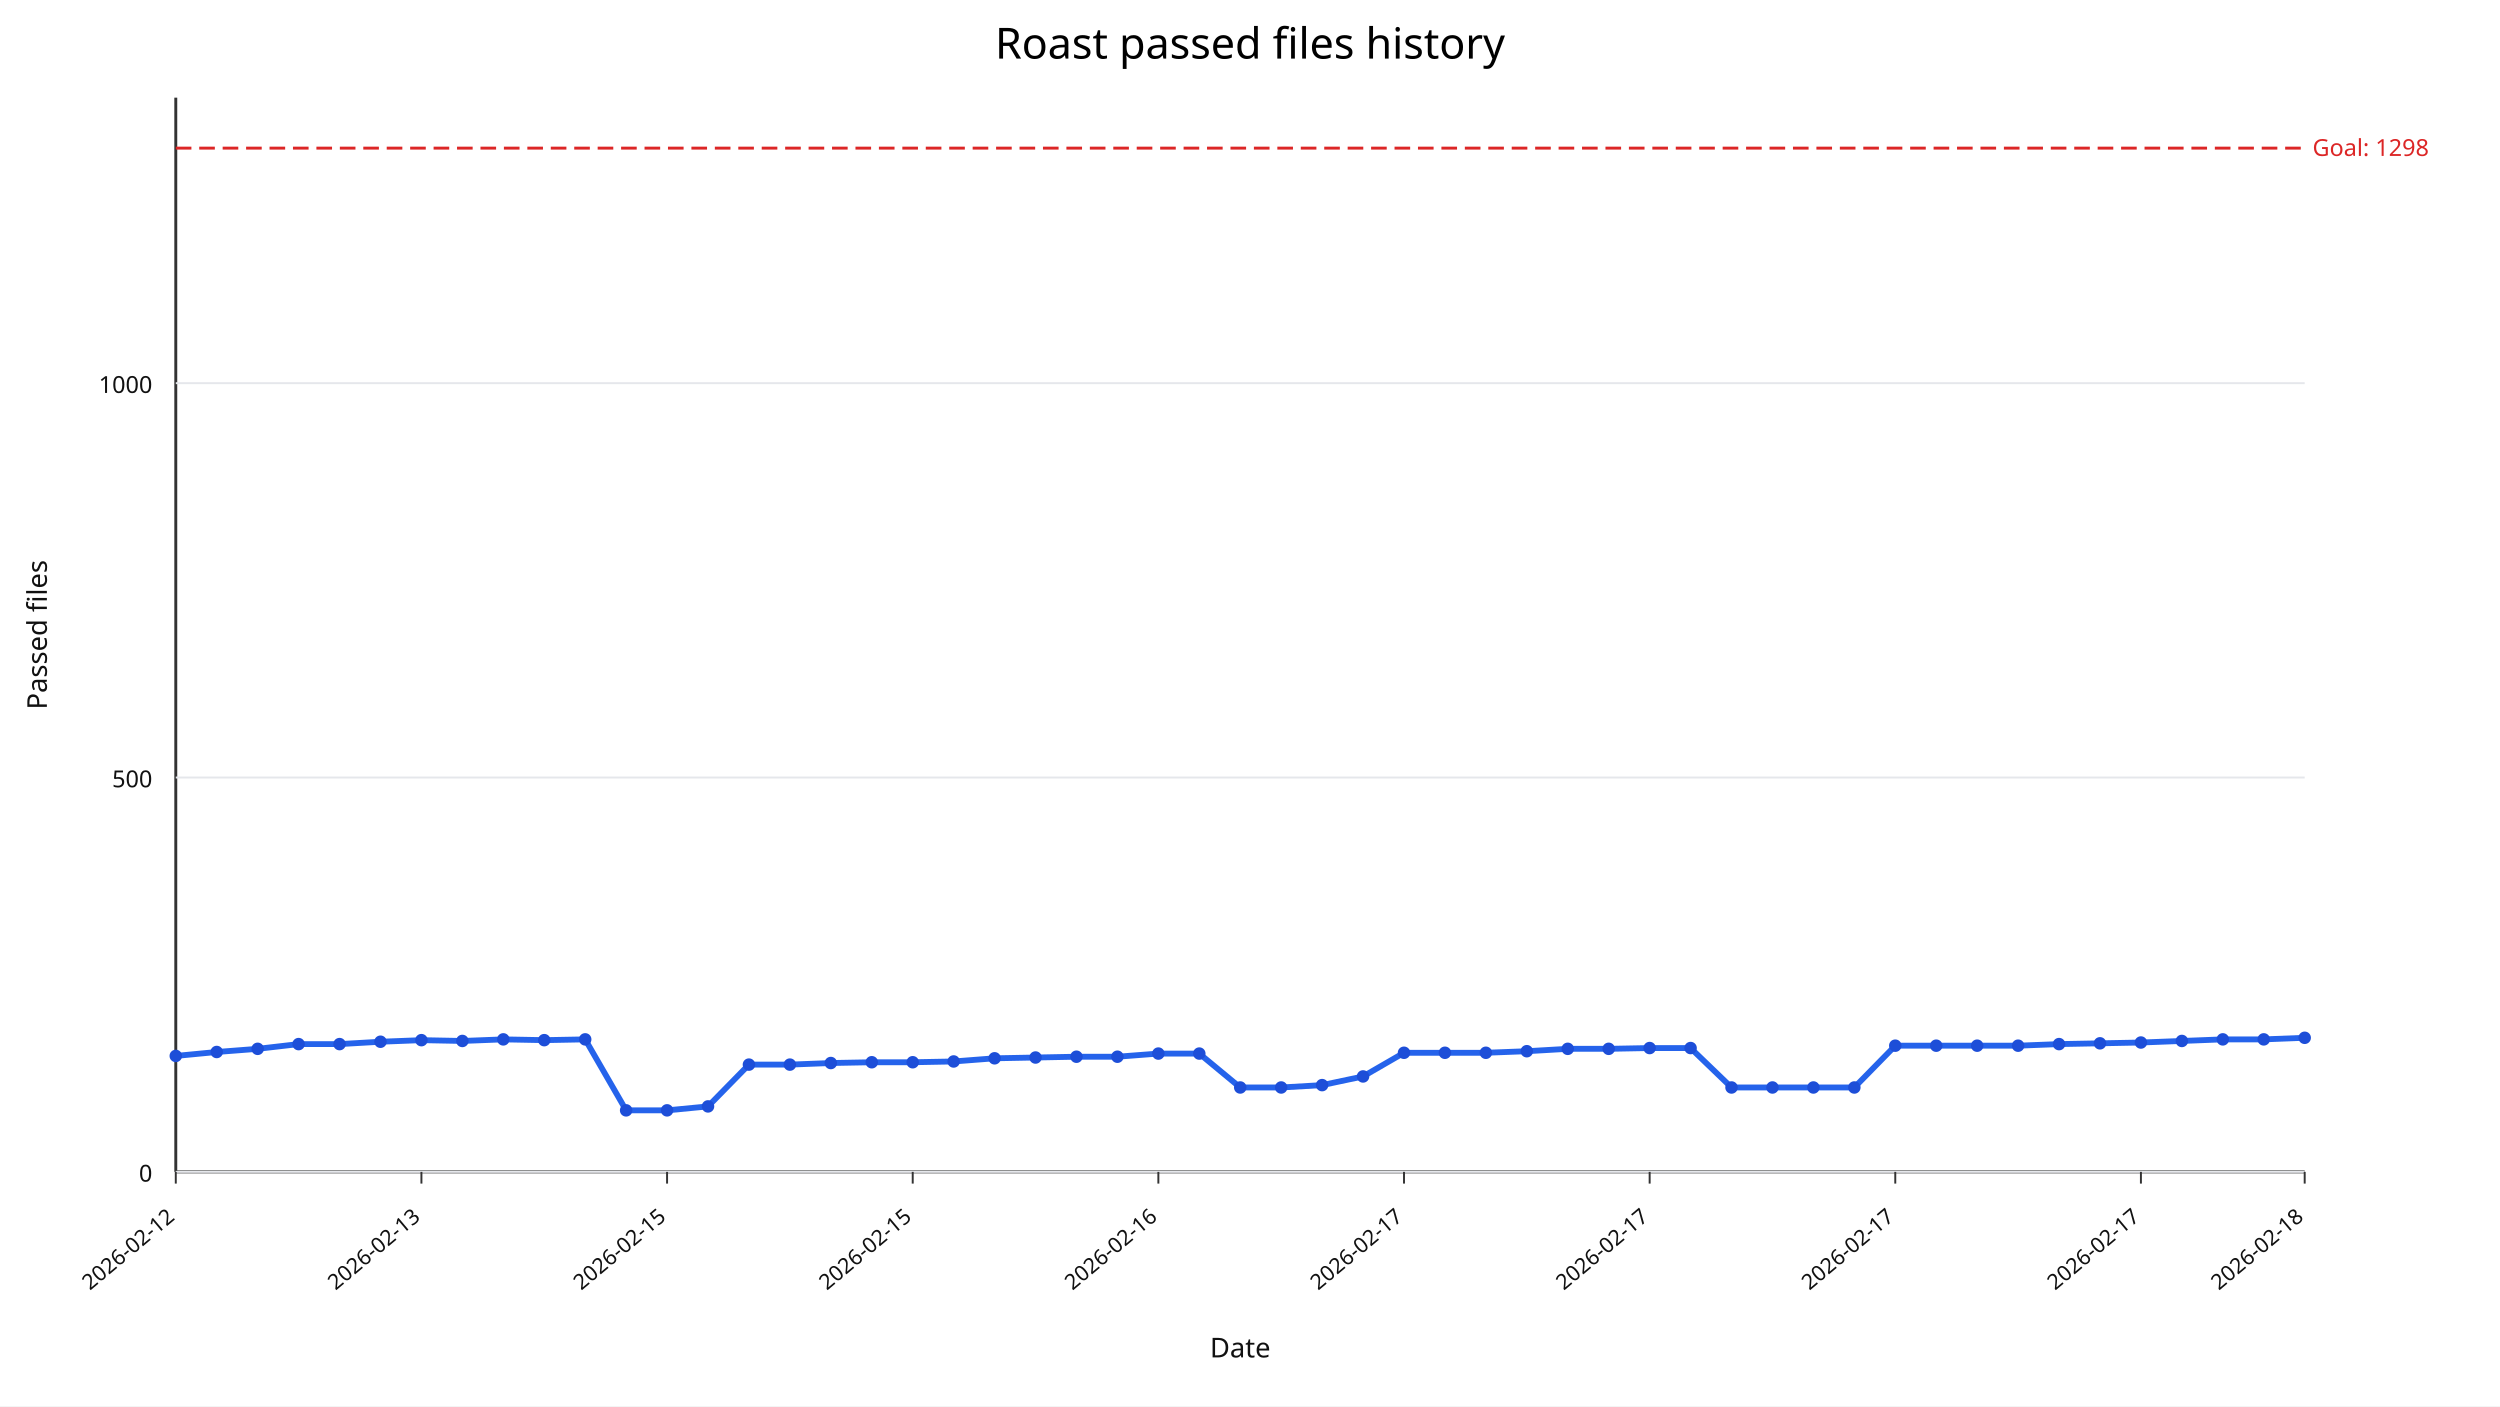
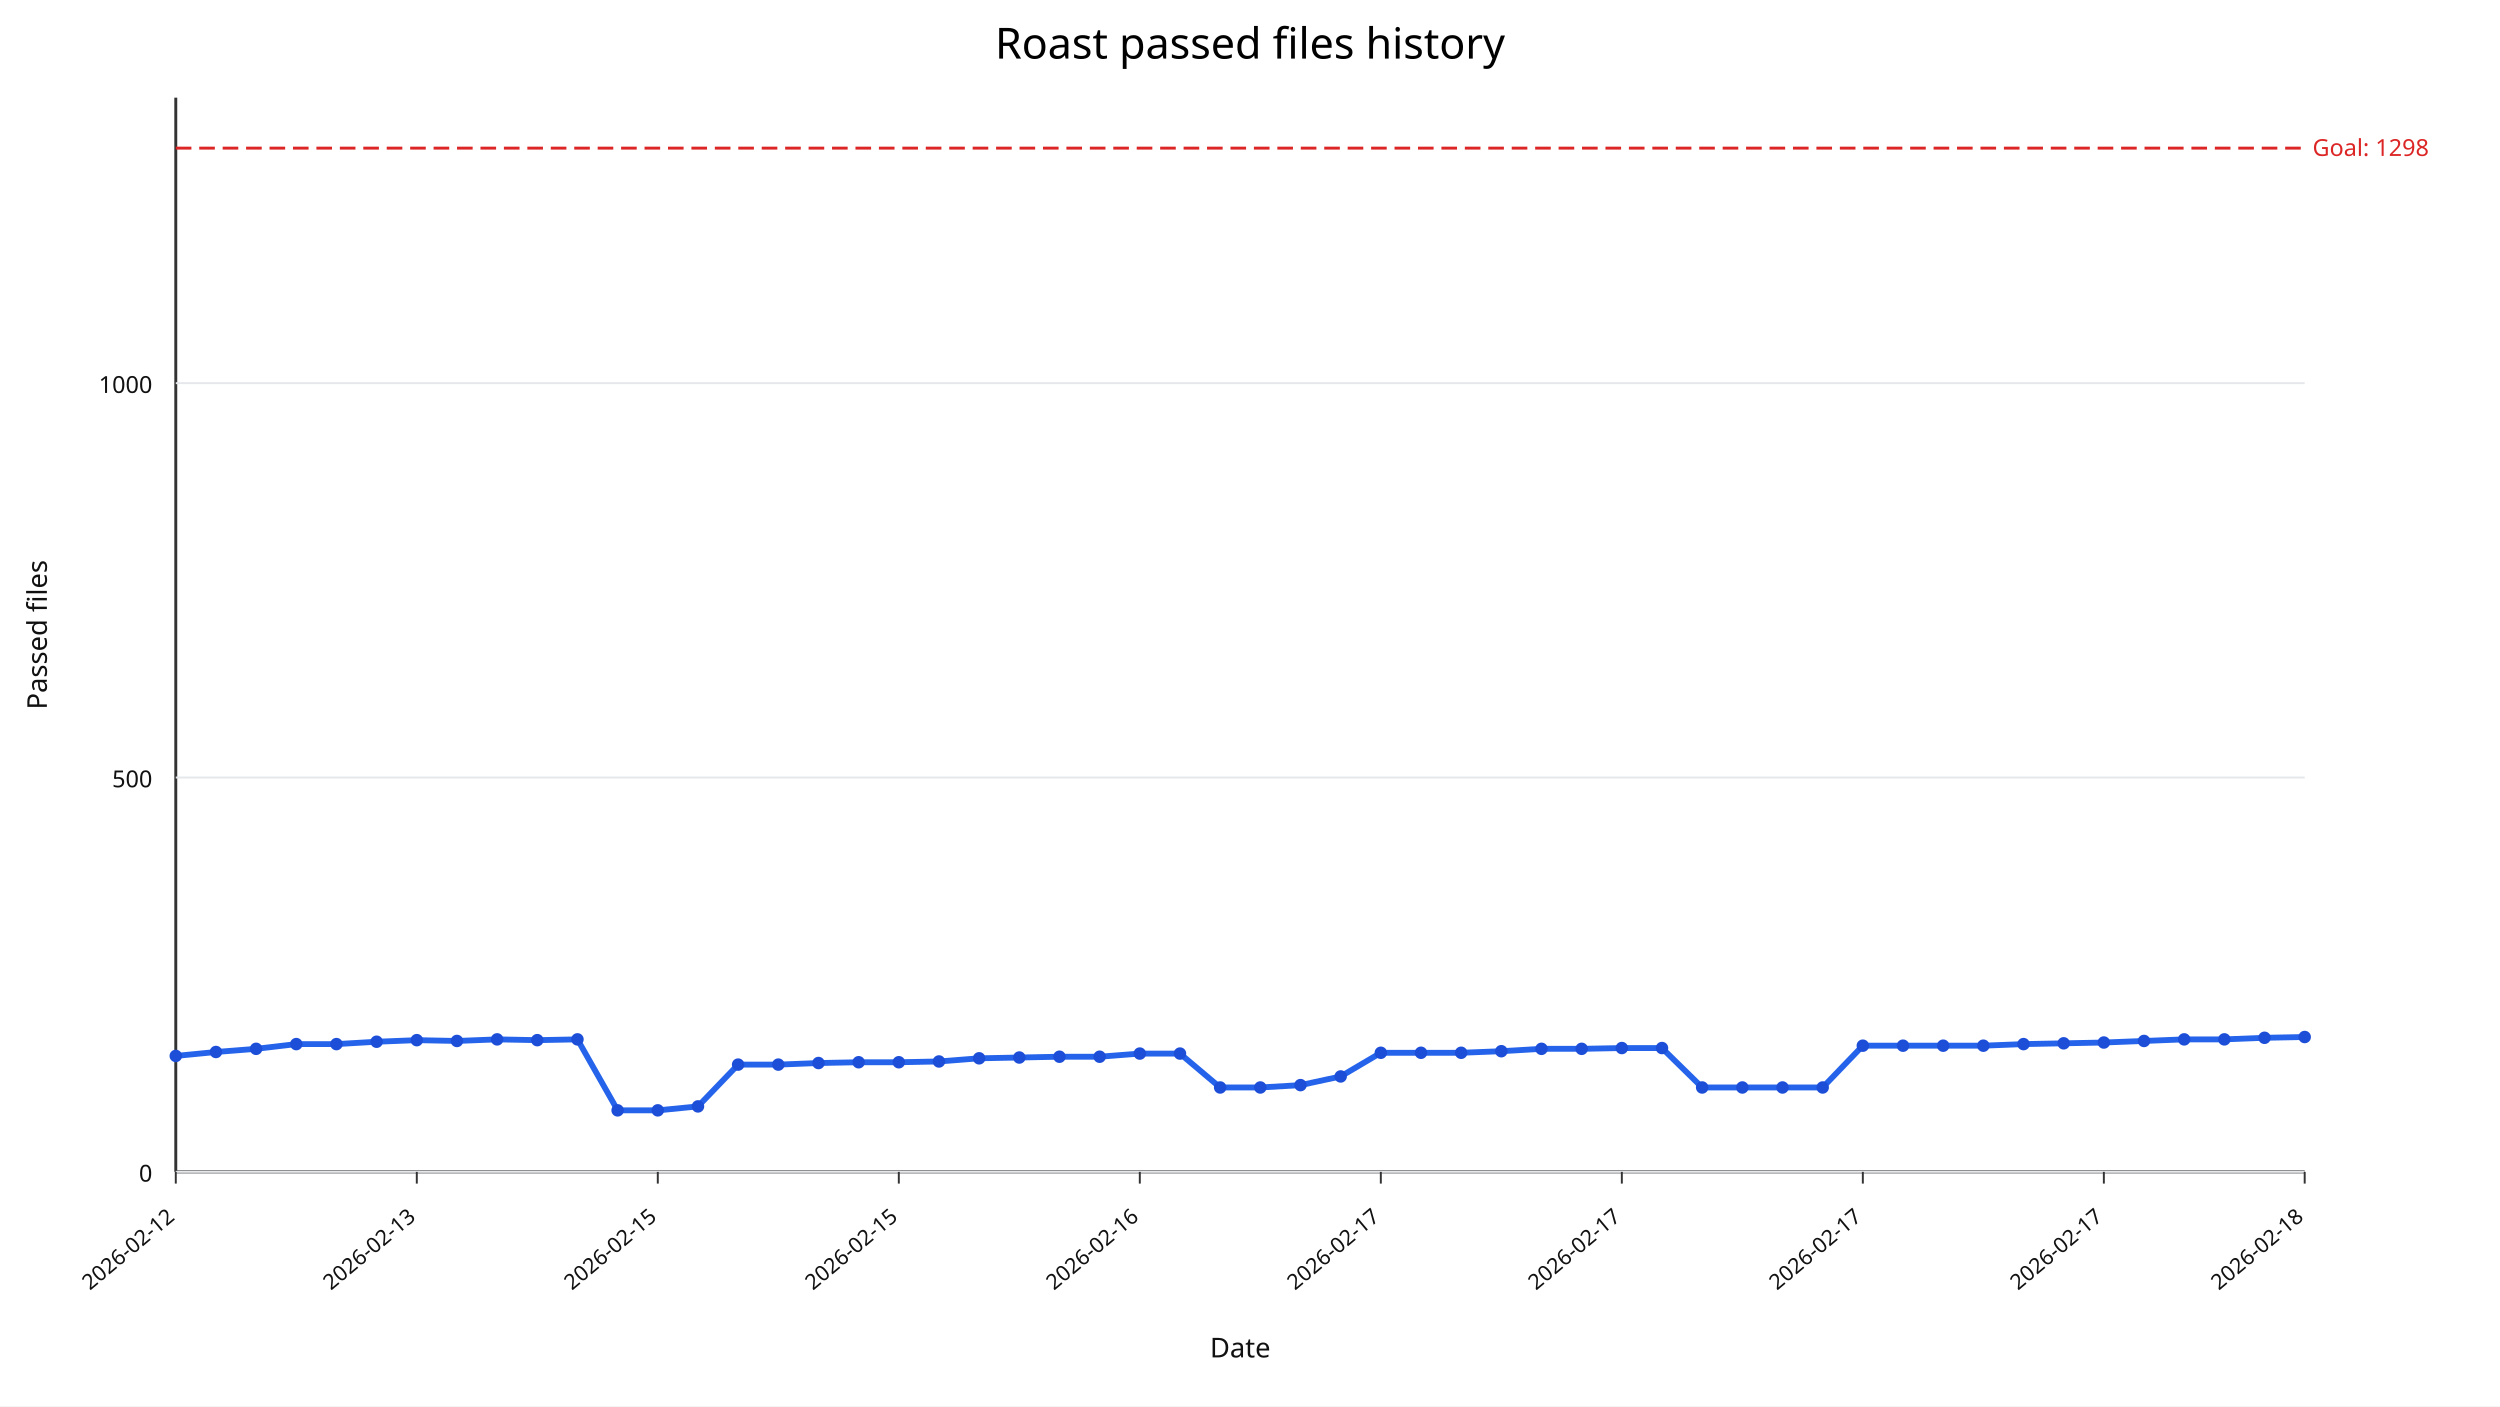
<svg xmlns="http://www.w3.org/2000/svg" width="1280" height="720" viewBox="0 0 1280 720">
  <rect width="100%" height="100%" fill="#ffffff" />
  <text x="640" y="30" text-anchor="middle" font-size="22" font-family="sans-serif">Roast passed files history</text>
  <line x1="90" y1="600" x2="1180" y2="600" stroke="#333" stroke-width="1.5" />
  <line x1="90" y1="50" x2="90" y2="600" stroke="#333" stroke-width="1.5" />
  <line x1="90" y1="600.00" x2="1180" y2="600.00" stroke="#e5e7eb" stroke-width="1" />
  <text x="78" y="605.00" text-anchor="end" font-size="12" fill="#111" font-family="sans-serif">0</text>
  <line x1="90" y1="398.09" x2="1180" y2="398.09" stroke="#e5e7eb" stroke-width="1" />
  <text x="78" y="403.09" text-anchor="end" font-size="12" fill="#111" font-family="sans-serif">500</text>
  <line x1="90" y1="196.18" x2="1180" y2="196.18" stroke="#e5e7eb" stroke-width="1" />
  <text x="78" y="201.18" text-anchor="end" font-size="12" fill="#111" font-family="sans-serif">1000</text>
  <line x1="90.00" y1="600" x2="90.00" y2="606" stroke="#333" stroke-width="1" />
  <text x="90.00" y="624" text-anchor="end" font-size="11" fill="#111" transform="rotate(-40 90.00,624)" font-family="sans-serif">2026-02-12</text>
-   <line x1="215.77" y1="600" x2="215.77" y2="606" stroke="#333" stroke-width="1" />
-   <text x="215.77" y="624" text-anchor="end" font-size="11" fill="#111" transform="rotate(-40 215.77,624)" font-family="sans-serif">2026-02-13</text>
-   <line x1="341.54" y1="600" x2="341.54" y2="606" stroke="#333" stroke-width="1" />
-   <text x="341.54" y="624" text-anchor="end" font-size="11" fill="#111" transform="rotate(-40 341.54,624)" font-family="sans-serif">2026-02-15</text>
-   <line x1="467.31" y1="600" x2="467.31" y2="606" stroke="#333" stroke-width="1" />
-   <text x="467.31" y="624" text-anchor="end" font-size="11" fill="#111" transform="rotate(-40 467.31,624)" font-family="sans-serif">2026-02-15</text>
-   <line x1="593.08" y1="600" x2="593.08" y2="606" stroke="#333" stroke-width="1" />
-   <text x="593.08" y="624" text-anchor="end" font-size="11" fill="#111" transform="rotate(-40 593.08,624)" font-family="sans-serif">2026-02-16</text>
-   <line x1="718.85" y1="600" x2="718.85" y2="606" stroke="#333" stroke-width="1" />
-   <text x="718.85" y="624" text-anchor="end" font-size="11" fill="#111" transform="rotate(-40 718.85,624)" font-family="sans-serif">2026-02-17</text>
-   <line x1="844.62" y1="600" x2="844.62" y2="606" stroke="#333" stroke-width="1" />
-   <text x="844.62" y="624" text-anchor="end" font-size="11" fill="#111" transform="rotate(-40 844.62,624)" font-family="sans-serif">2026-02-17</text>
-   <line x1="970.38" y1="600" x2="970.38" y2="606" stroke="#333" stroke-width="1" />
-   <text x="970.38" y="624" text-anchor="end" font-size="11" fill="#111" transform="rotate(-40 970.38,624)" font-family="sans-serif">2026-02-17</text>
-   <line x1="1096.15" y1="600" x2="1096.15" y2="606" stroke="#333" stroke-width="1" />
-   <text x="1096.15" y="624" text-anchor="end" font-size="11" fill="#111" transform="rotate(-40 1096.15,624)" font-family="sans-serif">2026-02-17</text>
+   <line x1="213.40" y1="600" x2="213.40" y2="606" stroke="#333" stroke-width="1" />
+   <text x="213.40" y="624" text-anchor="end" font-size="11" fill="#111" transform="rotate(-40 213.40,624)" font-family="sans-serif">2026-02-13</text>
+   <line x1="336.79" y1="600" x2="336.79" y2="606" stroke="#333" stroke-width="1" />
+   <text x="336.79" y="624" text-anchor="end" font-size="11" fill="#111" transform="rotate(-40 336.79,624)" font-family="sans-serif">2026-02-15</text>
+   <line x1="460.19" y1="600" x2="460.19" y2="606" stroke="#333" stroke-width="1" />
+   <text x="460.19" y="624" text-anchor="end" font-size="11" fill="#111" transform="rotate(-40 460.19,624)" font-family="sans-serif">2026-02-15</text>
+   <line x1="583.58" y1="600" x2="583.58" y2="606" stroke="#333" stroke-width="1" />
+   <text x="583.58" y="624" text-anchor="end" font-size="11" fill="#111" transform="rotate(-40 583.58,624)" font-family="sans-serif">2026-02-16</text>
+   <line x1="706.98" y1="600" x2="706.98" y2="606" stroke="#333" stroke-width="1" />
+   <text x="706.98" y="624" text-anchor="end" font-size="11" fill="#111" transform="rotate(-40 706.98,624)" font-family="sans-serif">2026-02-17</text>
+   <line x1="830.38" y1="600" x2="830.38" y2="606" stroke="#333" stroke-width="1" />
+   <text x="830.38" y="624" text-anchor="end" font-size="11" fill="#111" transform="rotate(-40 830.38,624)" font-family="sans-serif">2026-02-17</text>
+   <line x1="953.77" y1="600" x2="953.77" y2="606" stroke="#333" stroke-width="1" />
+   <text x="953.77" y="624" text-anchor="end" font-size="11" fill="#111" transform="rotate(-40 953.77,624)" font-family="sans-serif">2026-02-17</text>
+   <line x1="1077.17" y1="600" x2="1077.17" y2="606" stroke="#333" stroke-width="1" />
+   <text x="1077.17" y="624" text-anchor="end" font-size="11" fill="#111" transform="rotate(-40 1077.17,624)" font-family="sans-serif">2026-02-17</text>
  <line x1="1180.00" y1="600" x2="1180.00" y2="606" stroke="#333" stroke-width="1" />
  <text x="1180.00" y="624" text-anchor="end" font-size="11" fill="#111" transform="rotate(-40 1180.00,624)" font-family="sans-serif">2026-02-18</text>
  <line x1="90" y1="75.84" x2="1180" y2="75.84" stroke="#dc2626" stroke-width="1.5" stroke-dasharray="8,4" />
  <text x="1184" y="79.84" font-size="12" fill="#dc2626" font-family="sans-serif">Goal: 1298</text>
-   <polyline fill="none" stroke="#2563eb" stroke-width="3" points="90.00,540.64 110.96,538.62 131.92,537.00 152.88,534.58 173.85,534.58 194.81,533.37 215.77,532.56 236.73,532.97 257.69,532.16 278.65,532.56 299.62,532.16 320.58,568.50 341.54,568.50 362.50,566.48 383.46,545.08 404.42,545.08 425.38,544.27 446.35,543.87 467.31,543.87 488.27,543.47 509.23,541.85 530.19,541.45 551.15,541.04 572.12,541.04 593.08,539.43 614.04,539.43 635.00,556.79 655.96,556.79 676.92,555.58 697.88,551.14 718.85,539.02 739.81,539.02 760.77,539.02 781.73,538.22 802.69,537.00 823.65,537.00 844.62,536.60 865.58,536.60 886.54,556.79 907.50,556.79 928.46,556.79 949.42,556.79 970.38,535.39 991.35,535.39 1012.31,535.39 1033.27,535.39 1054.23,534.58 1075.19,534.18 1096.15,533.77 1117.12,532.97 1138.08,532.16 1159.04,532.16 1180.00,531.35" />
+   <polyline fill="none" stroke="#2563eb" stroke-width="3" points="90.00,540.64 110.57,538.62 131.13,537.00 151.70,534.58 172.26,534.58 192.83,533.37 213.40,532.56 233.96,532.97 254.53,532.16 275.09,532.56 295.66,532.16 316.23,568.50 336.79,568.50 357.36,566.48 377.92,545.08 398.49,545.08 419.06,544.27 439.62,543.87 460.19,543.87 480.75,543.47 501.32,541.85 521.89,541.45 542.45,541.04 563.02,541.04 583.58,539.43 604.15,539.43 624.72,556.79 645.28,556.79 665.85,555.58 686.42,551.14 706.98,539.02 727.55,539.02 748.11,539.02 768.68,538.22 789.25,537.00 809.81,537.00 830.38,536.60 850.94,536.60 871.51,556.79 892.08,556.79 912.64,556.79 933.21,556.79 953.77,535.39 974.34,535.39 994.91,535.39 1015.47,535.39 1036.04,534.58 1056.60,534.18 1077.17,533.77 1097.74,532.97 1118.30,532.16 1138.87,532.16 1159.43,531.35 1180.00,530.95" />
  <circle cx="90.00" cy="540.64" r="3.2" fill="#1d4ed8" />
-   <circle cx="110.96" cy="538.62" r="3.2" fill="#1d4ed8" />
-   <circle cx="131.92" cy="537.00" r="3.2" fill="#1d4ed8" />
-   <circle cx="152.88" cy="534.58" r="3.2" fill="#1d4ed8" />
-   <circle cx="173.85" cy="534.58" r="3.2" fill="#1d4ed8" />
-   <circle cx="194.81" cy="533.37" r="3.2" fill="#1d4ed8" />
-   <circle cx="215.77" cy="532.56" r="3.2" fill="#1d4ed8" />
-   <circle cx="236.73" cy="532.97" r="3.2" fill="#1d4ed8" />
-   <circle cx="257.69" cy="532.16" r="3.2" fill="#1d4ed8" />
-   <circle cx="278.65" cy="532.56" r="3.2" fill="#1d4ed8" />
-   <circle cx="299.62" cy="532.16" r="3.2" fill="#1d4ed8" />
-   <circle cx="320.58" cy="568.50" r="3.2" fill="#1d4ed8" />
-   <circle cx="341.54" cy="568.50" r="3.2" fill="#1d4ed8" />
-   <circle cx="362.50" cy="566.48" r="3.2" fill="#1d4ed8" />
-   <circle cx="383.46" cy="545.08" r="3.2" fill="#1d4ed8" />
-   <circle cx="404.42" cy="545.08" r="3.2" fill="#1d4ed8" />
-   <circle cx="425.38" cy="544.27" r="3.2" fill="#1d4ed8" />
-   <circle cx="446.35" cy="543.87" r="3.2" fill="#1d4ed8" />
-   <circle cx="467.31" cy="543.87" r="3.2" fill="#1d4ed8" />
-   <circle cx="488.27" cy="543.47" r="3.2" fill="#1d4ed8" />
-   <circle cx="509.23" cy="541.85" r="3.2" fill="#1d4ed8" />
-   <circle cx="530.19" cy="541.45" r="3.2" fill="#1d4ed8" />
-   <circle cx="551.15" cy="541.04" r="3.2" fill="#1d4ed8" />
-   <circle cx="572.12" cy="541.04" r="3.2" fill="#1d4ed8" />
-   <circle cx="593.08" cy="539.43" r="3.2" fill="#1d4ed8" />
-   <circle cx="614.04" cy="539.43" r="3.2" fill="#1d4ed8" />
-   <circle cx="635.00" cy="556.79" r="3.2" fill="#1d4ed8" />
-   <circle cx="655.96" cy="556.79" r="3.2" fill="#1d4ed8" />
-   <circle cx="676.92" cy="555.58" r="3.2" fill="#1d4ed8" />
-   <circle cx="697.88" cy="551.14" r="3.2" fill="#1d4ed8" />
-   <circle cx="718.85" cy="539.02" r="3.2" fill="#1d4ed8" />
-   <circle cx="739.81" cy="539.02" r="3.2" fill="#1d4ed8" />
-   <circle cx="760.77" cy="539.02" r="3.2" fill="#1d4ed8" />
-   <circle cx="781.73" cy="538.22" r="3.2" fill="#1d4ed8" />
-   <circle cx="802.69" cy="537.00" r="3.2" fill="#1d4ed8" />
-   <circle cx="823.65" cy="537.00" r="3.2" fill="#1d4ed8" />
-   <circle cx="844.62" cy="536.60" r="3.2" fill="#1d4ed8" />
-   <circle cx="865.58" cy="536.60" r="3.2" fill="#1d4ed8" />
-   <circle cx="886.54" cy="556.79" r="3.2" fill="#1d4ed8" />
-   <circle cx="907.50" cy="556.79" r="3.2" fill="#1d4ed8" />
-   <circle cx="928.46" cy="556.79" r="3.2" fill="#1d4ed8" />
-   <circle cx="949.42" cy="556.79" r="3.2" fill="#1d4ed8" />
-   <circle cx="970.38" cy="535.39" r="3.2" fill="#1d4ed8" />
-   <circle cx="991.35" cy="535.39" r="3.2" fill="#1d4ed8" />
-   <circle cx="1012.31" cy="535.39" r="3.2" fill="#1d4ed8" />
-   <circle cx="1033.27" cy="535.39" r="3.2" fill="#1d4ed8" />
-   <circle cx="1054.23" cy="534.58" r="3.2" fill="#1d4ed8" />
-   <circle cx="1075.19" cy="534.18" r="3.2" fill="#1d4ed8" />
-   <circle cx="1096.15" cy="533.77" r="3.2" fill="#1d4ed8" />
-   <circle cx="1117.12" cy="532.97" r="3.2" fill="#1d4ed8" />
-   <circle cx="1138.08" cy="532.16" r="3.2" fill="#1d4ed8" />
-   <circle cx="1159.04" cy="532.16" r="3.2" fill="#1d4ed8" />
-   <circle cx="1180.00" cy="531.35" r="3.2" fill="#1d4ed8" />
+   <circle cx="110.57" cy="538.62" r="3.2" fill="#1d4ed8" />
+   <circle cx="131.13" cy="537.00" r="3.2" fill="#1d4ed8" />
+   <circle cx="151.70" cy="534.58" r="3.2" fill="#1d4ed8" />
+   <circle cx="172.26" cy="534.58" r="3.2" fill="#1d4ed8" />
+   <circle cx="192.83" cy="533.37" r="3.2" fill="#1d4ed8" />
+   <circle cx="213.40" cy="532.56" r="3.2" fill="#1d4ed8" />
+   <circle cx="233.96" cy="532.97" r="3.2" fill="#1d4ed8" />
+   <circle cx="254.53" cy="532.16" r="3.2" fill="#1d4ed8" />
+   <circle cx="275.09" cy="532.56" r="3.2" fill="#1d4ed8" />
+   <circle cx="295.66" cy="532.16" r="3.2" fill="#1d4ed8" />
+   <circle cx="316.23" cy="568.50" r="3.2" fill="#1d4ed8" />
+   <circle cx="336.79" cy="568.50" r="3.2" fill="#1d4ed8" />
+   <circle cx="357.36" cy="566.48" r="3.2" fill="#1d4ed8" />
+   <circle cx="377.92" cy="545.08" r="3.2" fill="#1d4ed8" />
+   <circle cx="398.49" cy="545.08" r="3.2" fill="#1d4ed8" />
+   <circle cx="419.06" cy="544.27" r="3.2" fill="#1d4ed8" />
+   <circle cx="439.62" cy="543.87" r="3.2" fill="#1d4ed8" />
+   <circle cx="460.19" cy="543.87" r="3.2" fill="#1d4ed8" />
+   <circle cx="480.75" cy="543.47" r="3.2" fill="#1d4ed8" />
+   <circle cx="501.32" cy="541.85" r="3.2" fill="#1d4ed8" />
+   <circle cx="521.89" cy="541.45" r="3.2" fill="#1d4ed8" />
+   <circle cx="542.45" cy="541.04" r="3.2" fill="#1d4ed8" />
+   <circle cx="563.02" cy="541.04" r="3.2" fill="#1d4ed8" />
+   <circle cx="583.58" cy="539.43" r="3.2" fill="#1d4ed8" />
+   <circle cx="604.15" cy="539.43" r="3.2" fill="#1d4ed8" />
+   <circle cx="624.72" cy="556.79" r="3.2" fill="#1d4ed8" />
+   <circle cx="645.28" cy="556.79" r="3.2" fill="#1d4ed8" />
+   <circle cx="665.85" cy="555.58" r="3.2" fill="#1d4ed8" />
+   <circle cx="686.42" cy="551.14" r="3.2" fill="#1d4ed8" />
+   <circle cx="706.98" cy="539.02" r="3.2" fill="#1d4ed8" />
+   <circle cx="727.55" cy="539.02" r="3.2" fill="#1d4ed8" />
+   <circle cx="748.11" cy="539.02" r="3.2" fill="#1d4ed8" />
+   <circle cx="768.68" cy="538.22" r="3.2" fill="#1d4ed8" />
+   <circle cx="789.25" cy="537.00" r="3.2" fill="#1d4ed8" />
+   <circle cx="809.81" cy="537.00" r="3.2" fill="#1d4ed8" />
+   <circle cx="830.38" cy="536.60" r="3.2" fill="#1d4ed8" />
+   <circle cx="850.94" cy="536.60" r="3.2" fill="#1d4ed8" />
+   <circle cx="871.51" cy="556.79" r="3.2" fill="#1d4ed8" />
+   <circle cx="892.08" cy="556.79" r="3.2" fill="#1d4ed8" />
+   <circle cx="912.64" cy="556.79" r="3.2" fill="#1d4ed8" />
+   <circle cx="933.21" cy="556.79" r="3.2" fill="#1d4ed8" />
+   <circle cx="953.77" cy="535.39" r="3.2" fill="#1d4ed8" />
+   <circle cx="974.34" cy="535.39" r="3.2" fill="#1d4ed8" />
+   <circle cx="994.91" cy="535.39" r="3.2" fill="#1d4ed8" />
+   <circle cx="1015.47" cy="535.39" r="3.2" fill="#1d4ed8" />
+   <circle cx="1036.04" cy="534.58" r="3.2" fill="#1d4ed8" />
+   <circle cx="1056.60" cy="534.18" r="3.2" fill="#1d4ed8" />
+   <circle cx="1077.17" cy="533.77" r="3.2" fill="#1d4ed8" />
+   <circle cx="1097.74" cy="532.97" r="3.2" fill="#1d4ed8" />
+   <circle cx="1118.30" cy="532.16" r="3.2" fill="#1d4ed8" />
+   <circle cx="1138.87" cy="532.16" r="3.2" fill="#1d4ed8" />
+   <circle cx="1159.43" cy="531.35" r="3.2" fill="#1d4ed8" />
+   <circle cx="1180.00" cy="530.95" r="3.2" fill="#1d4ed8" />
  <text x="635" y="695" text-anchor="middle" font-size="14" fill="#111" font-family="sans-serif">Date</text>
  <text x="24" y="325" text-anchor="middle" font-size="14" fill="#111" transform="rotate(-90 24,325)" font-family="sans-serif">Passed files</text>
</svg>
